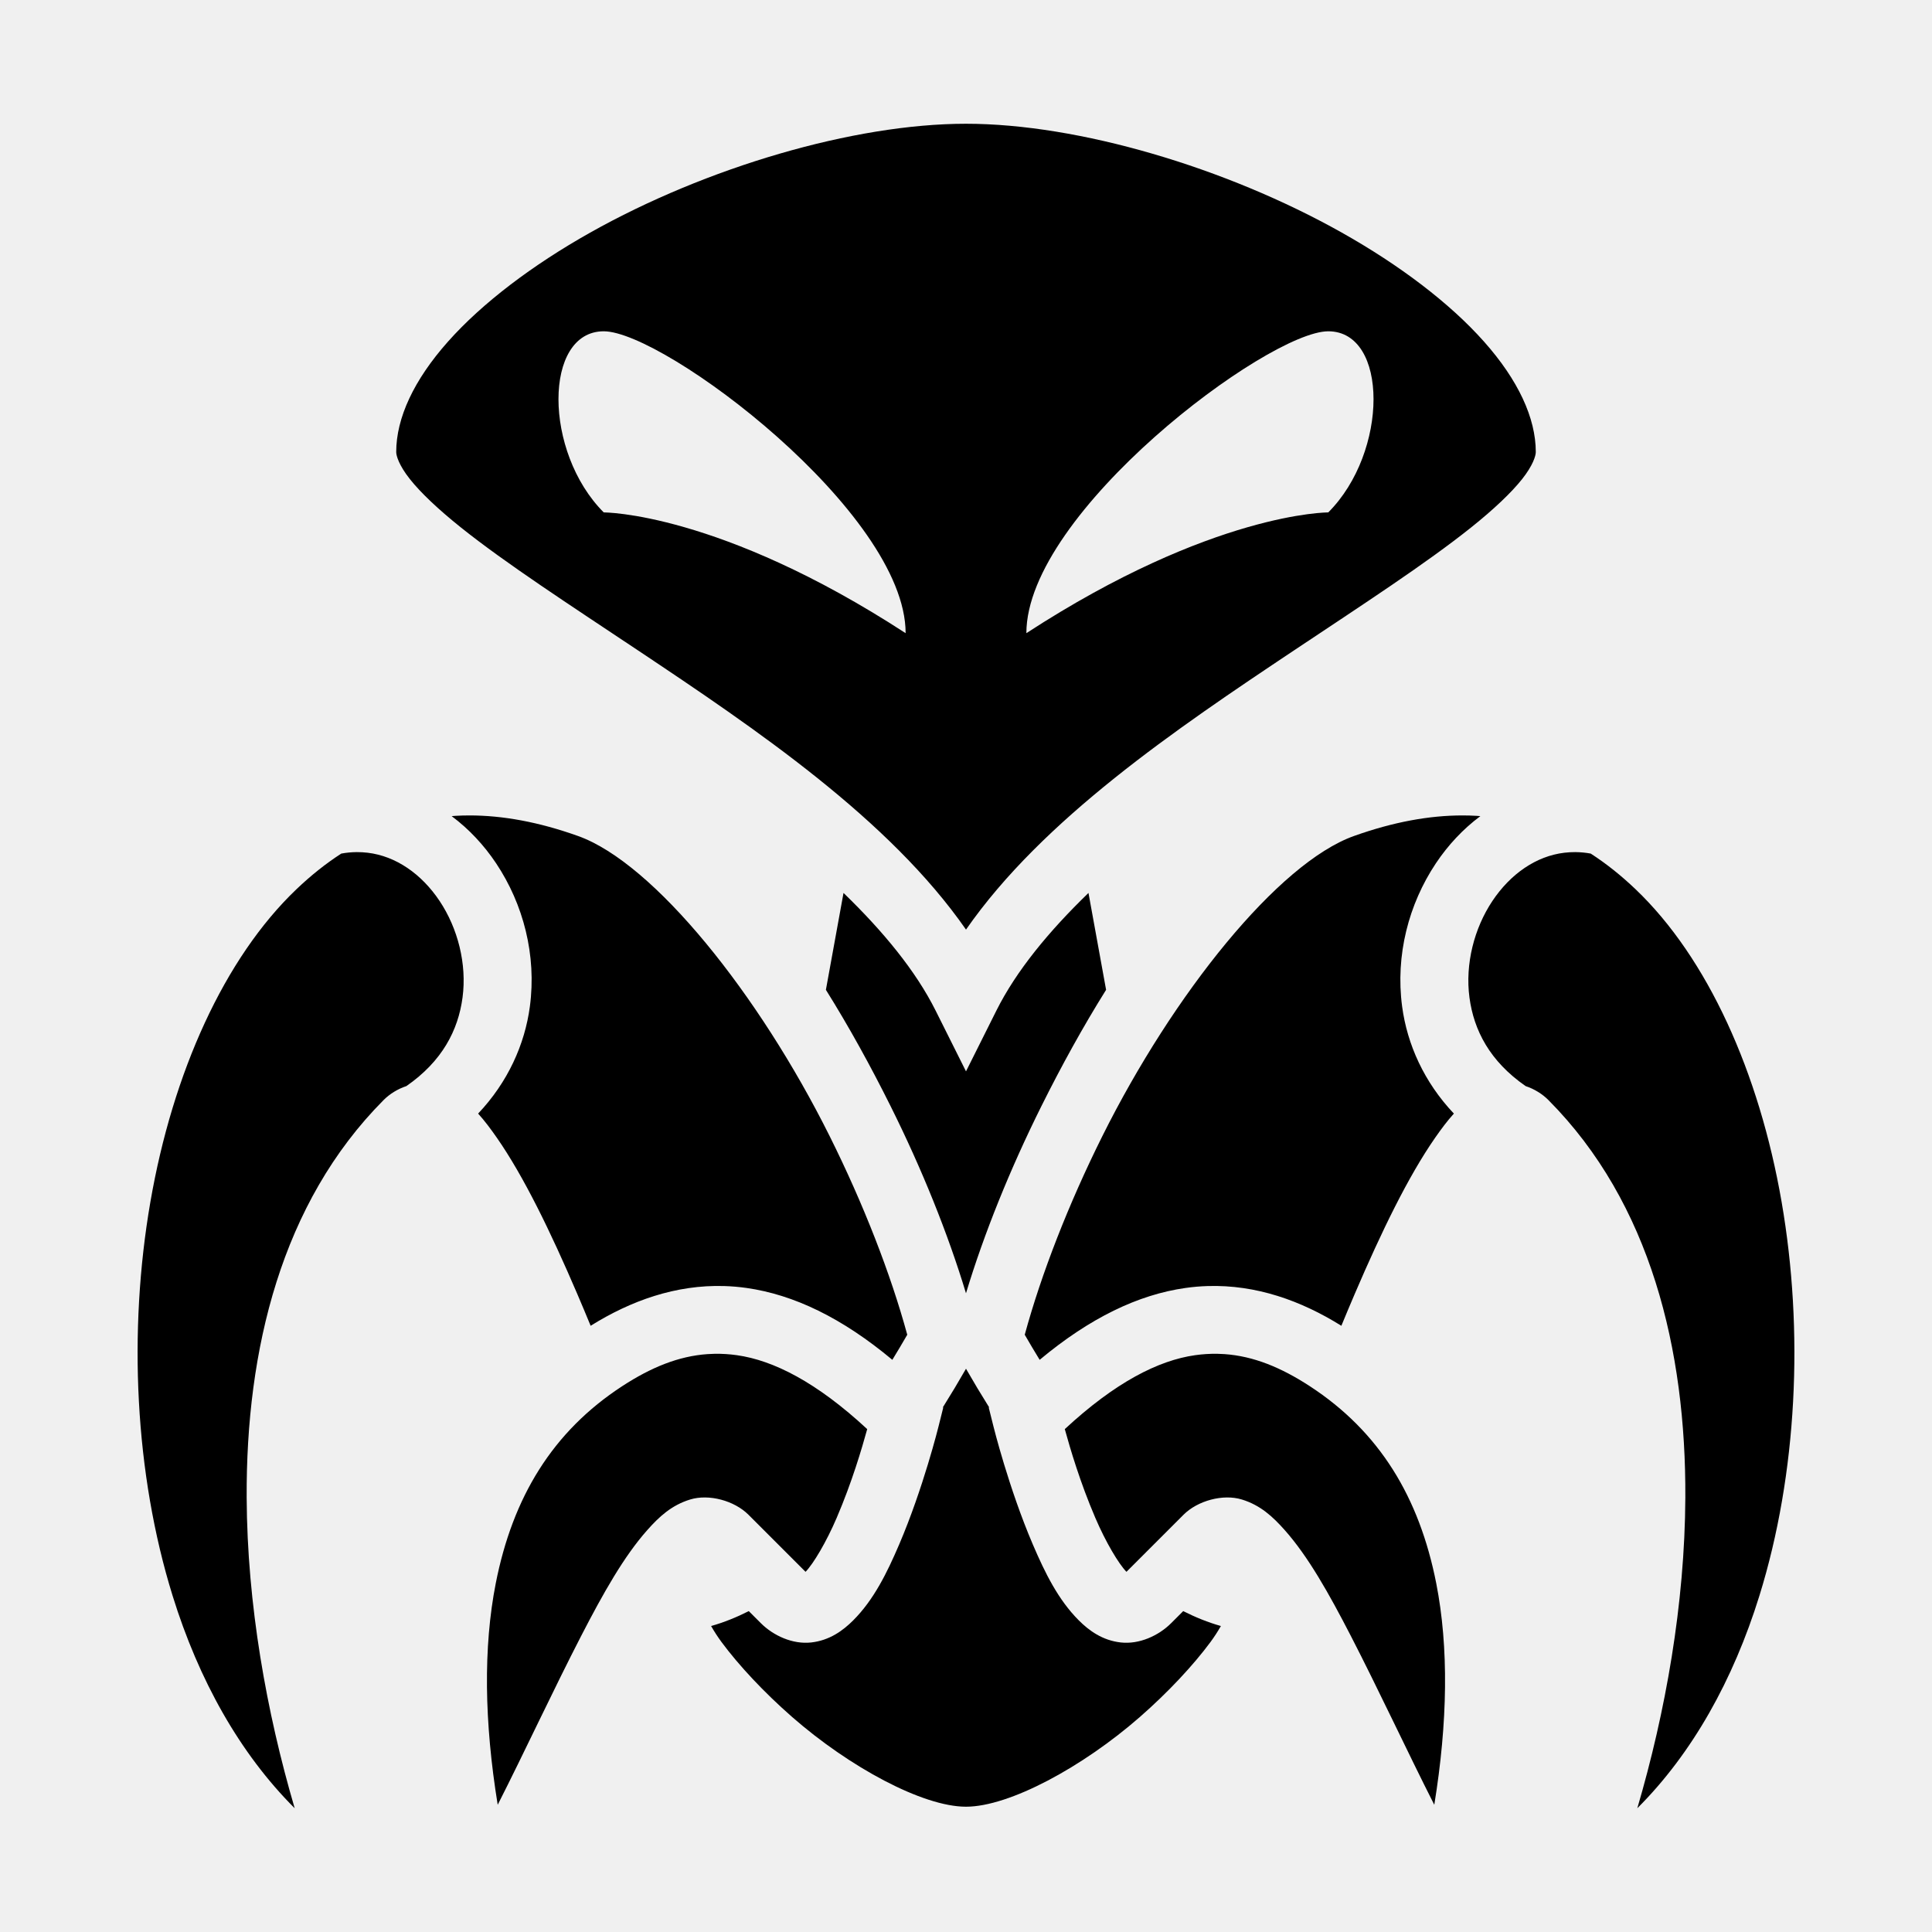
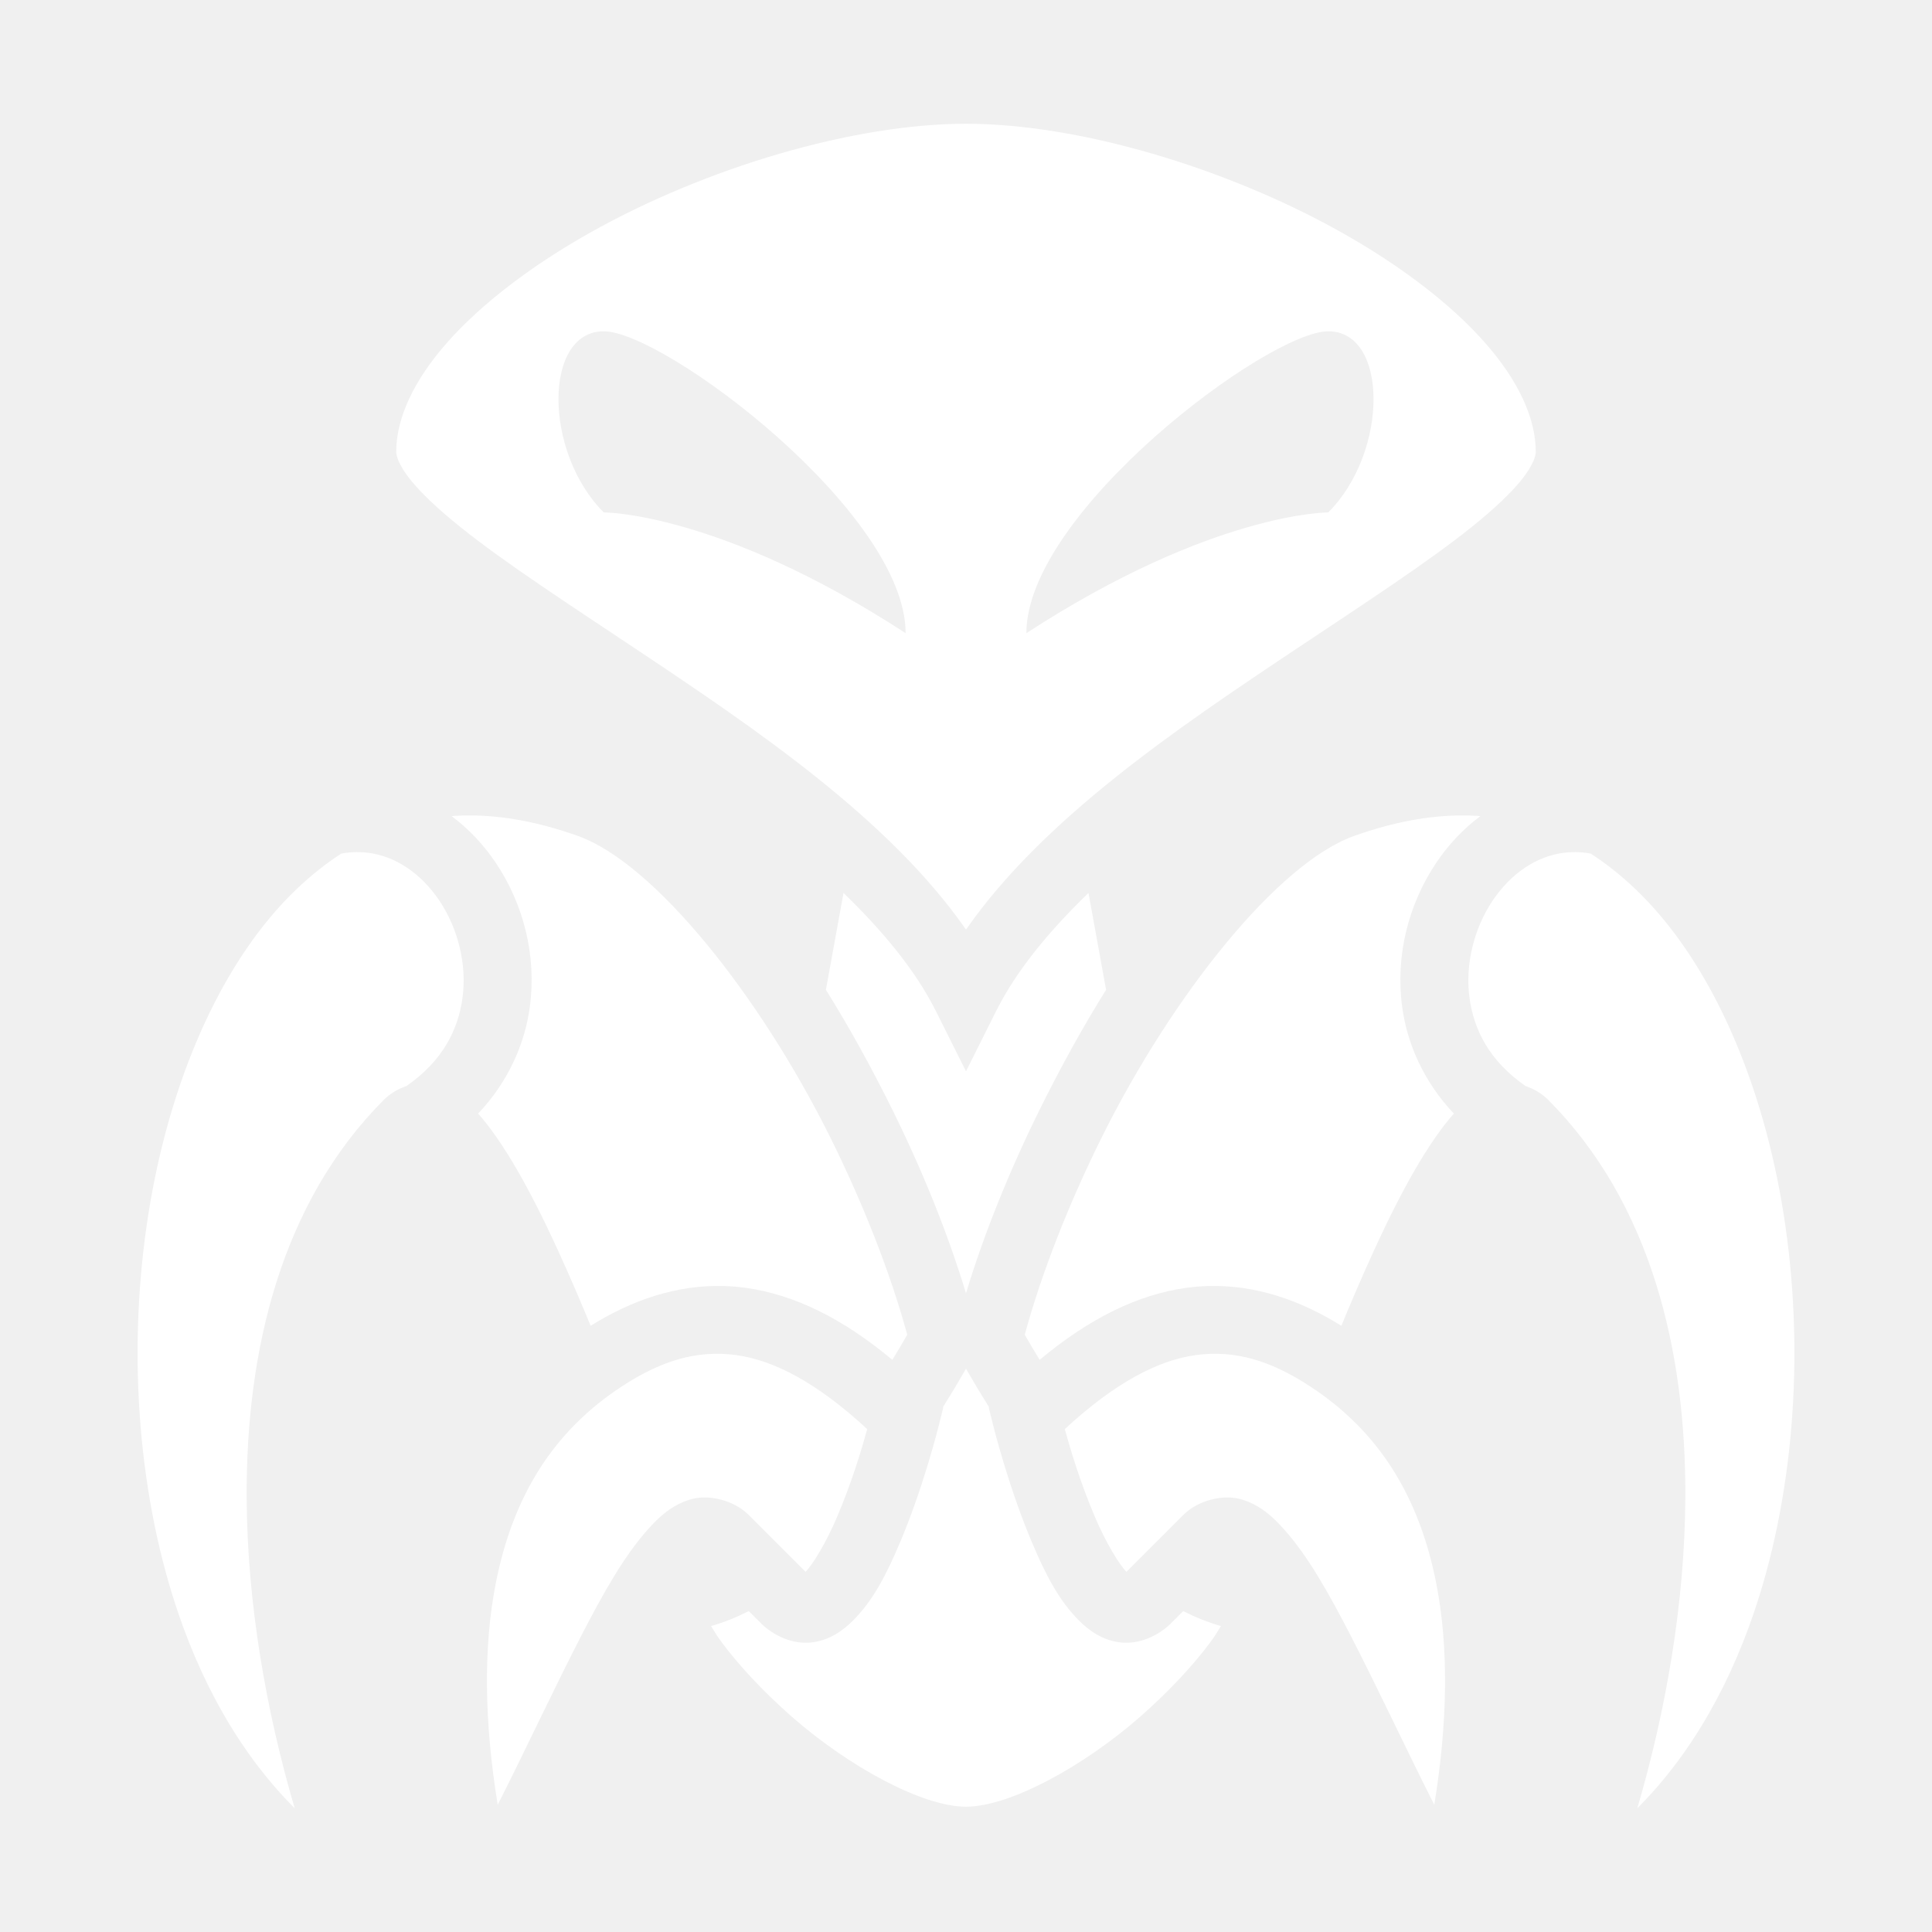
<svg xmlns="http://www.w3.org/2000/svg" viewBox="0 0 512 512">
-   <path fill="#000" d="M256 32.796c-29.75 0-68.891 11.577-99.588 28.844-15.348 8.633-28.61 18.674-37.685 28.884C109.65 100.735 105 110.796 105 119.796c0 1 .75 3.54 3.62 7.164 2.867 3.623 7.55 8.046 13.503 12.809 11.906 9.524 28.805 20.496 46.87 32.539 31.444 20.963 66.69 44.82 87.007 74.048 20.317-29.229 55.563-53.085 87.008-74.048 18.064-12.043 34.963-23.015 46.869-32.54 5.953-4.762 10.636-9.185 13.504-12.808 2.868-3.623 3.619-6.164 3.619-7.164 0-9-4.65-19.06-13.727-29.272-9.076-10.21-22.337-20.251-37.685-28.884C324.89 44.373 285.75 32.796 256 32.796zm-96 55c16 0 80 48 80 80-49.427-32.146-80-32-80-32-16-16-16-48 0-48zm192 0c16 0 16 32 0 48 0 0-30.573-.146-80 32 0-32 64-80 80-80zM124.389 216.099c-1.259 0-2.503.037-3.73.107-.326.019-.644.055-.968.078 4.622 3.44 8.605 7.731 11.797 12.52 7.195 10.792 10.748 24.327 8.934 37.931-1.338 10.032-5.833 20.055-13.715 28.377 1.736 1.92 3.344 4.07 4.99 6.438 7.078 10.176 14.145 24.717 21.242 41.256 1.2 2.797 2.396 5.651 3.586 8.54 10.648-6.648 22.597-10.931 35.457-10.529a53.7 53.7 0 0 1 5.82.5c12.583 1.776 25.386 7.956 38.677 19.051a288.157 288.157 0 0 0 3.953-6.65c-4.372-16.06-11.582-34.608-20.555-52.612-18.748-37.617-46.579-72.377-66.69-79.558-10.431-3.725-19.989-5.453-28.798-5.45zm263.222 0c-8.81-.004-18.367 1.724-28.798 5.449-20.111 7.18-47.942 41.941-66.69 79.558-8.973 18.004-16.183 36.551-20.555 52.612 1.26 2.194 2.591 4.42 3.953 6.65 13.29-11.095 26.094-17.275 38.676-19.05 1.96-.277 3.9-.44 5.82-.5 12.86-.403 24.81 3.88 35.458 10.529 1.19-2.89 2.385-5.744 3.586-8.541 7.097-16.54 14.164-31.08 21.242-41.256 1.646-2.367 3.254-4.517 4.99-6.438-7.882-8.322-12.377-18.345-13.715-28.377-1.814-13.604 1.739-27.14 8.934-37.931 3.192-4.789 7.175-9.08 11.797-12.52-.324-.023-.642-.06-.967-.078a65.622 65.622 0 0 0-3.73-.107zm-293.047 9.718a23.893 23.893 0 0 0-4.12.39c-4.146 2.676-8.089 5.835-11.856 9.425-19.142 18.24-32.817 48.68-38.734 82.889-5.918 34.207-4.163 72.009 5.894 104.39 6.921 22.286 17.755 41.725 32.348 56.293-7.482-25.49-12.588-54.061-12.727-82.312-.192-39.136 9.156-78.077 36.291-105.371 1.569-1.578 3.7-2.926 6.031-3.694 9.491-6.578 13.73-14.786 14.887-23.47 1.186-8.896-1.261-18.361-6.066-25.569-4.806-7.208-11.614-11.916-19.076-12.805-.933-.11-1.89-.169-2.872-.166zm322.872 0a23.654 23.654 0 0 0-2.872.166c-7.462.889-14.27 5.597-19.076 12.805-4.805 7.208-7.252 16.673-6.066 25.568 1.158 8.685 5.396 16.893 14.887 23.471 2.331.768 4.462 2.116 6.03 3.694 27.136 27.294 36.484 66.235 36.292 105.37-.14 28.252-5.245 56.823-12.727 82.313 14.593-14.568 25.427-34.007 32.348-56.293 10.057-32.381 11.812-70.183 5.894-104.39-5.917-34.208-19.592-64.65-38.734-82.89-3.767-3.589-7.71-6.748-11.855-9.425a23.856 23.856 0 0 0-4.121-.389zM223.54 236.642l-4.668 25.673c6.142 9.82 11.863 20.228 17.113 30.762 8.339 16.73 15.233 33.836 20.012 49.658 4.78-15.822 11.678-32.928 20.016-49.658 5.25-10.534 10.971-20.943 17.113-30.762l-4.668-25.673c-10.553 10.212-19.153 20.668-24.408 31.18L256 283.92l-8.05-16.1c-5.256-10.511-13.856-20.967-24.409-31.18zM189.412 358.77c-.642.01-1.283.039-1.92.084-7.645.535-14.922 3.493-22.58 8.482-18.513 12.06-29.046 29.471-33.531 52.262-3.334 16.942-3.043 36.818.517 58.691 7.15-14.08 14.765-30.503 22.176-44.867 5.776-11.194 11.273-20.973 17.479-27.951 3.103-3.49 6.382-6.572 11.355-8.092 4.974-1.52 11.702.299 15.455 4.053l15.117 15.117c2.063-2.118 5.486-7.853 8.249-14.299 4.073-9.506 6.651-18.326 8.09-23.52-13.398-12.427-24.835-18.221-34.532-19.59a37.478 37.478 0 0 0-5.875-.37zm133.176 0a37.478 37.478 0 0 0-5.875.37c-9.697 1.369-21.134 7.163-34.531 19.59 1.438 5.194 4.016 14.014 8.09 23.52 2.762 6.446 6.185 12.18 8.248 14.299l15.117-15.117c3.753-3.754 10.481-5.573 15.455-4.053 4.973 1.52 8.252 4.603 11.355 8.092 6.206 6.978 11.703 16.757 17.479 27.95 7.411 14.365 15.026 30.789 22.176 44.868 3.56-21.873 3.851-41.75.517-58.691-4.485-22.791-15.018-40.203-33.531-52.262-7.658-4.989-14.935-7.947-22.58-8.483a36.203 36.203 0 0 0-1.92-.084zM256 362.726a300.28 300.28 0 0 1-6.125 10.216l.092.092-1.237 4.945s-4.051 16.411-10.459 31.362c-3.203 7.475-6.71 14.621-12.158 20.068-2.723 2.724-6.272 5.322-11.15 5.863-4.878.542-10-1.787-13.326-5.113l-3.2-3.199c-3.24 1.637-6.565 2.987-9.988 3.953a44.166 44.166 0 0 0 2.783 4.275c4.507 6.084 11.133 13.22 18.694 19.834 15.12 13.231 34.574 23.774 46.074 23.774s30.953-10.543 46.074-23.774c7.56-6.615 14.187-13.75 18.694-19.834a44.166 44.166 0 0 0 2.783-4.275c-3.423-.966-6.748-2.316-9.989-3.953l-3.199 3.2c-3.326 3.325-8.448 5.654-13.326 5.112-4.878-.541-8.427-3.14-11.15-5.863-5.447-5.447-8.955-12.593-12.158-20.068-6.408-14.951-10.46-31.362-10.46-31.362l-1.236-4.945.092-.092A300.28 300.28 0 0 1 256 362.726z" />
+   <path fill="#fff" d="M256 32.796c-29.75 0-68.891 11.577-99.588 28.844-15.348 8.633-28.61 18.674-37.685 28.884C109.65 100.735 105 110.796 105 119.796c0 1 .75 3.54 3.62 7.164 2.867 3.623 7.55 8.046 13.503 12.809 11.906 9.524 28.805 20.496 46.87 32.539 31.444 20.963 66.69 44.82 87.007 74.048 20.317-29.229 55.563-53.085 87.008-74.048 18.064-12.043 34.963-23.015 46.869-32.54 5.953-4.762 10.636-9.185 13.504-12.808 2.868-3.623 3.619-6.164 3.619-7.164 0-9-4.65-19.06-13.727-29.272-9.076-10.21-22.337-20.251-37.685-28.884C324.89 44.373 285.75 32.796 256 32.796zm-96 55c16 0 80 48 80 80-49.427-32.146-80-32-80-32-16-16-16-48 0-48zm192 0c16 0 16 32 0 48 0 0-30.573-.146-80 32 0-32 64-80 80-80zM124.389 216.099c-1.259 0-2.503.037-3.73.107-.326.019-.644.055-.968.078 4.622 3.44 8.605 7.731 11.797 12.52 7.195 10.792 10.748 24.327 8.934 37.931-1.338 10.032-5.833 20.055-13.715 28.377 1.736 1.92 3.344 4.07 4.99 6.438 7.078 10.176 14.145 24.717 21.242 41.256 1.2 2.797 2.396 5.651 3.586 8.54 10.648-6.648 22.597-10.931 35.457-10.529a53.7 53.7 0 0 1 5.82.5c12.583 1.776 25.386 7.956 38.677 19.051a288.157 288.157 0 0 0 3.953-6.65c-4.372-16.06-11.582-34.608-20.555-52.612-18.748-37.617-46.579-72.377-66.69-79.558-10.431-3.725-19.989-5.453-28.798-5.45zm263.222 0c-8.81-.004-18.367 1.724-28.798 5.449-20.111 7.18-47.942 41.941-66.69 79.558-8.973 18.004-16.183 36.551-20.555 52.612 1.26 2.194 2.591 4.42 3.953 6.65 13.29-11.095 26.094-17.275 38.676-19.05 1.96-.277 3.9-.44 5.82-.5 12.86-.403 24.81 3.88 35.458 10.529 1.19-2.89 2.385-5.744 3.586-8.541 7.097-16.54 14.164-31.08 21.242-41.256 1.646-2.367 3.254-4.517 4.99-6.438-7.882-8.322-12.377-18.345-13.715-28.377-1.814-13.604 1.739-27.14 8.934-37.931 3.192-4.789 7.175-9.08 11.797-12.52-.324-.023-.642-.06-.967-.078a65.622 65.622 0 0 0-3.73-.107zm-293.047 9.718a23.893 23.893 0 0 0-4.12.39c-4.146 2.676-8.089 5.835-11.856 9.425-19.142 18.24-32.817 48.68-38.734 82.889-5.918 34.207-4.163 72.009 5.894 104.39 6.921 22.286 17.755 41.725 32.348 56.293-7.482-25.49-12.588-54.061-12.727-82.312-.192-39.136 9.156-78.077 36.291-105.371 1.569-1.578 3.7-2.926 6.031-3.694 9.491-6.578 13.73-14.786 14.887-23.47 1.186-8.896-1.261-18.361-6.066-25.569-4.806-7.208-11.614-11.916-19.076-12.805-.933-.11-1.89-.169-2.872-.166zm322.872 0a23.654 23.654 0 0 0-2.872.166c-7.462.889-14.27 5.597-19.076 12.805-4.805 7.208-7.252 16.673-6.066 25.568 1.158 8.685 5.396 16.893 14.887 23.471 2.331.768 4.462 2.116 6.03 3.694 27.136 27.294 36.484 66.235 36.292 105.37-.14 28.252-5.245 56.823-12.727 82.313 14.593-14.568 25.427-34.007 32.348-56.293 10.057-32.381 11.812-70.183 5.894-104.39-5.917-34.208-19.592-64.65-38.734-82.89-3.767-3.589-7.71-6.748-11.855-9.425a23.856 23.856 0 0 0-4.121-.389zM223.54 236.642l-4.668 25.673c6.142 9.82 11.863 20.228 17.113 30.762 8.339 16.73 15.233 33.836 20.012 49.658 4.78-15.822 11.678-32.928 20.016-49.658 5.25-10.534 10.971-20.943 17.113-30.762l-4.668-25.673c-10.553 10.212-19.153 20.668-24.408 31.18L256 283.92l-8.05-16.1c-5.256-10.511-13.856-20.967-24.409-31.18zM189.412 358.77c-.642.01-1.283.039-1.92.084-7.645.535-14.922 3.493-22.58 8.482-18.513 12.06-29.046 29.471-33.531 52.262-3.334 16.942-3.043 36.818.517 58.691 7.15-14.08 14.765-30.503 22.176-44.867 5.776-11.194 11.273-20.973 17.479-27.951 3.103-3.49 6.382-6.572 11.355-8.092 4.974-1.52 11.702.299 15.455 4.053l15.117 15.117c2.063-2.118 5.486-7.853 8.249-14.299 4.073-9.506 6.651-18.326 8.09-23.52-13.398-12.427-24.835-18.221-34.532-19.59a37.478 37.478 0 0 0-5.875-.37zm133.176 0a37.478 37.478 0 0 0-5.875.37c-9.697 1.369-21.134 7.163-34.531 19.59 1.438 5.194 4.016 14.014 8.09 23.52 2.762 6.446 6.185 12.18 8.248 14.299l15.117-15.117c3.753-3.754 10.481-5.573 15.455-4.053 4.973 1.52 8.252 4.603 11.355 8.092 6.206 6.978 11.703 16.757 17.479 27.95 7.411 14.365 15.026 30.789 22.176 44.868 3.56-21.873 3.851-41.75.517-58.691-4.485-22.791-15.018-40.203-33.531-52.262-7.658-4.989-14.935-7.947-22.58-8.483a36.203 36.203 0 0 0-1.92-.084zM256 362.726a300.28 300.28 0 0 1-6.125 10.216l.092.092-1.237 4.945s-4.051 16.411-10.459 31.362c-3.203 7.475-6.71 14.621-12.158 20.068-2.723 2.724-6.272 5.322-11.15 5.863-4.878.542-10-1.787-13.326-5.113l-3.2-3.199c-3.24 1.637-6.565 2.987-9.988 3.953a44.166 44.166 0 0 0 2.783 4.275c4.507 6.084 11.133 13.22 18.694 19.834 15.12 13.231 34.574 23.774 46.074 23.774s30.953-10.543 46.074-23.774c7.56-6.615 14.187-13.75 18.694-19.834a44.166 44.166 0 0 0 2.783-4.275c-3.423-.966-6.748-2.316-9.989-3.953l-3.199 3.2c-3.326 3.325-8.448 5.654-13.326 5.112-4.878-.541-8.427-3.14-11.15-5.863-5.447-5.447-8.955-12.593-12.158-20.068-6.408-14.951-10.46-31.362-10.46-31.362l-1.236-4.945.092-.092A300.28 300.28 0 0 1 256 362.726z" />
</svg>
